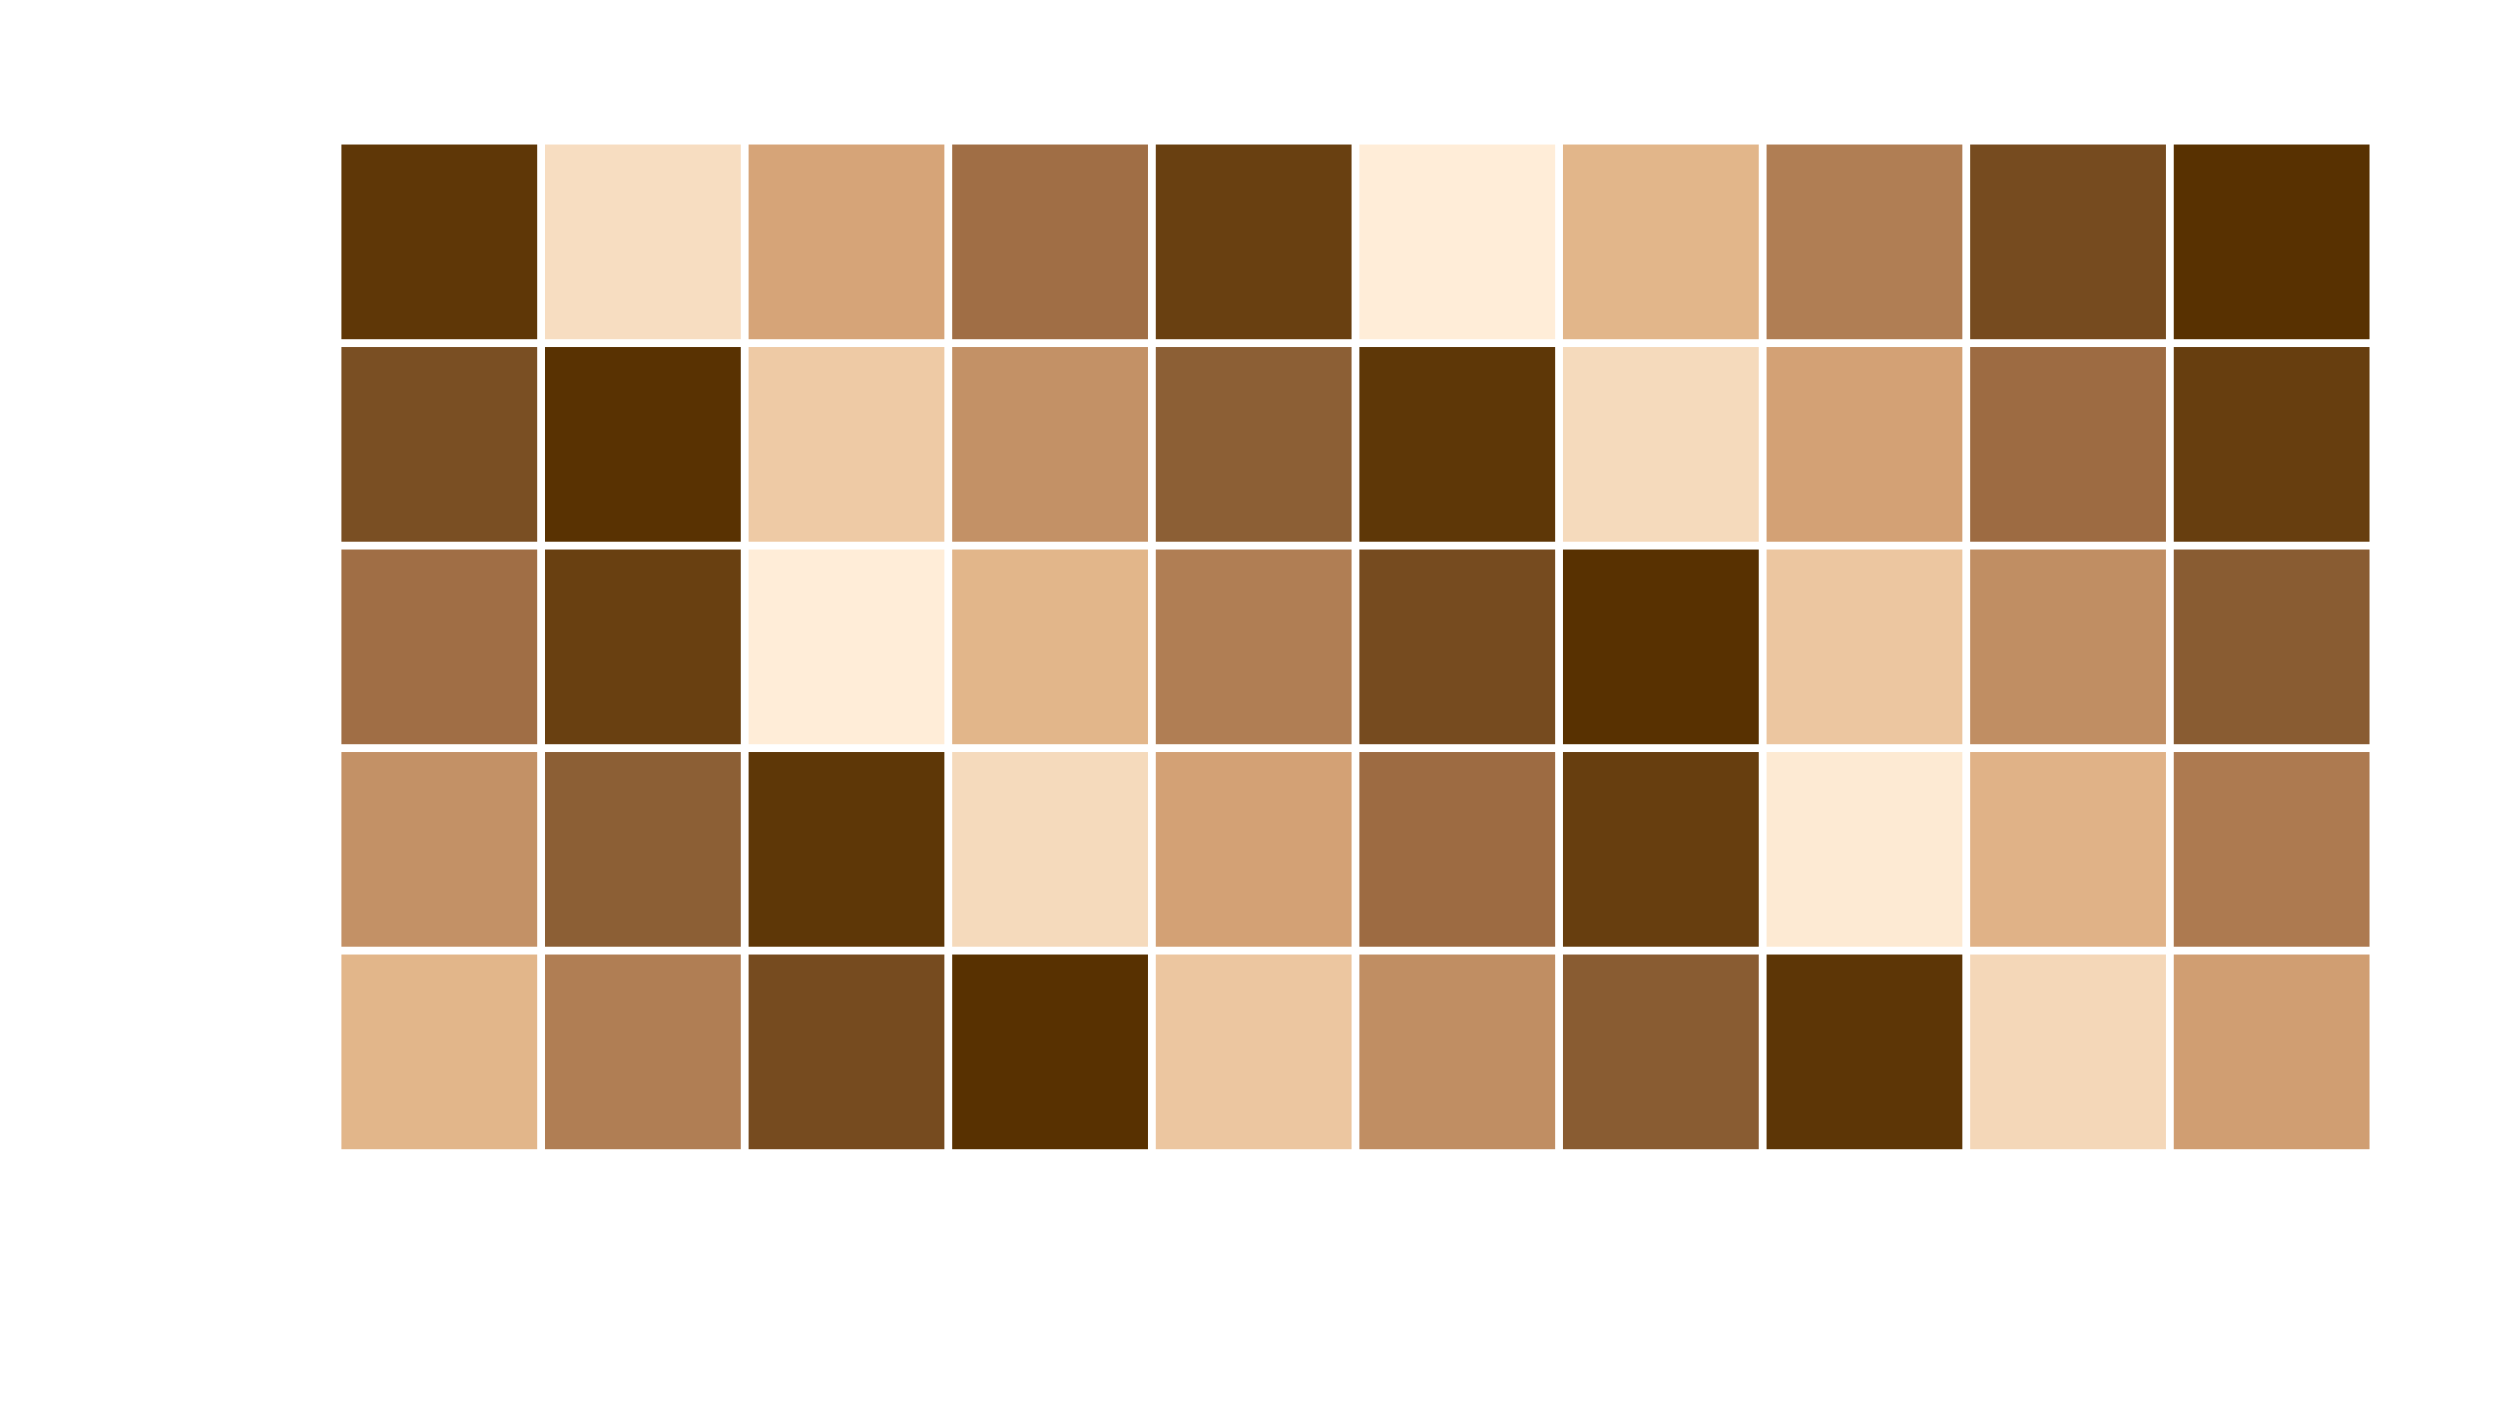
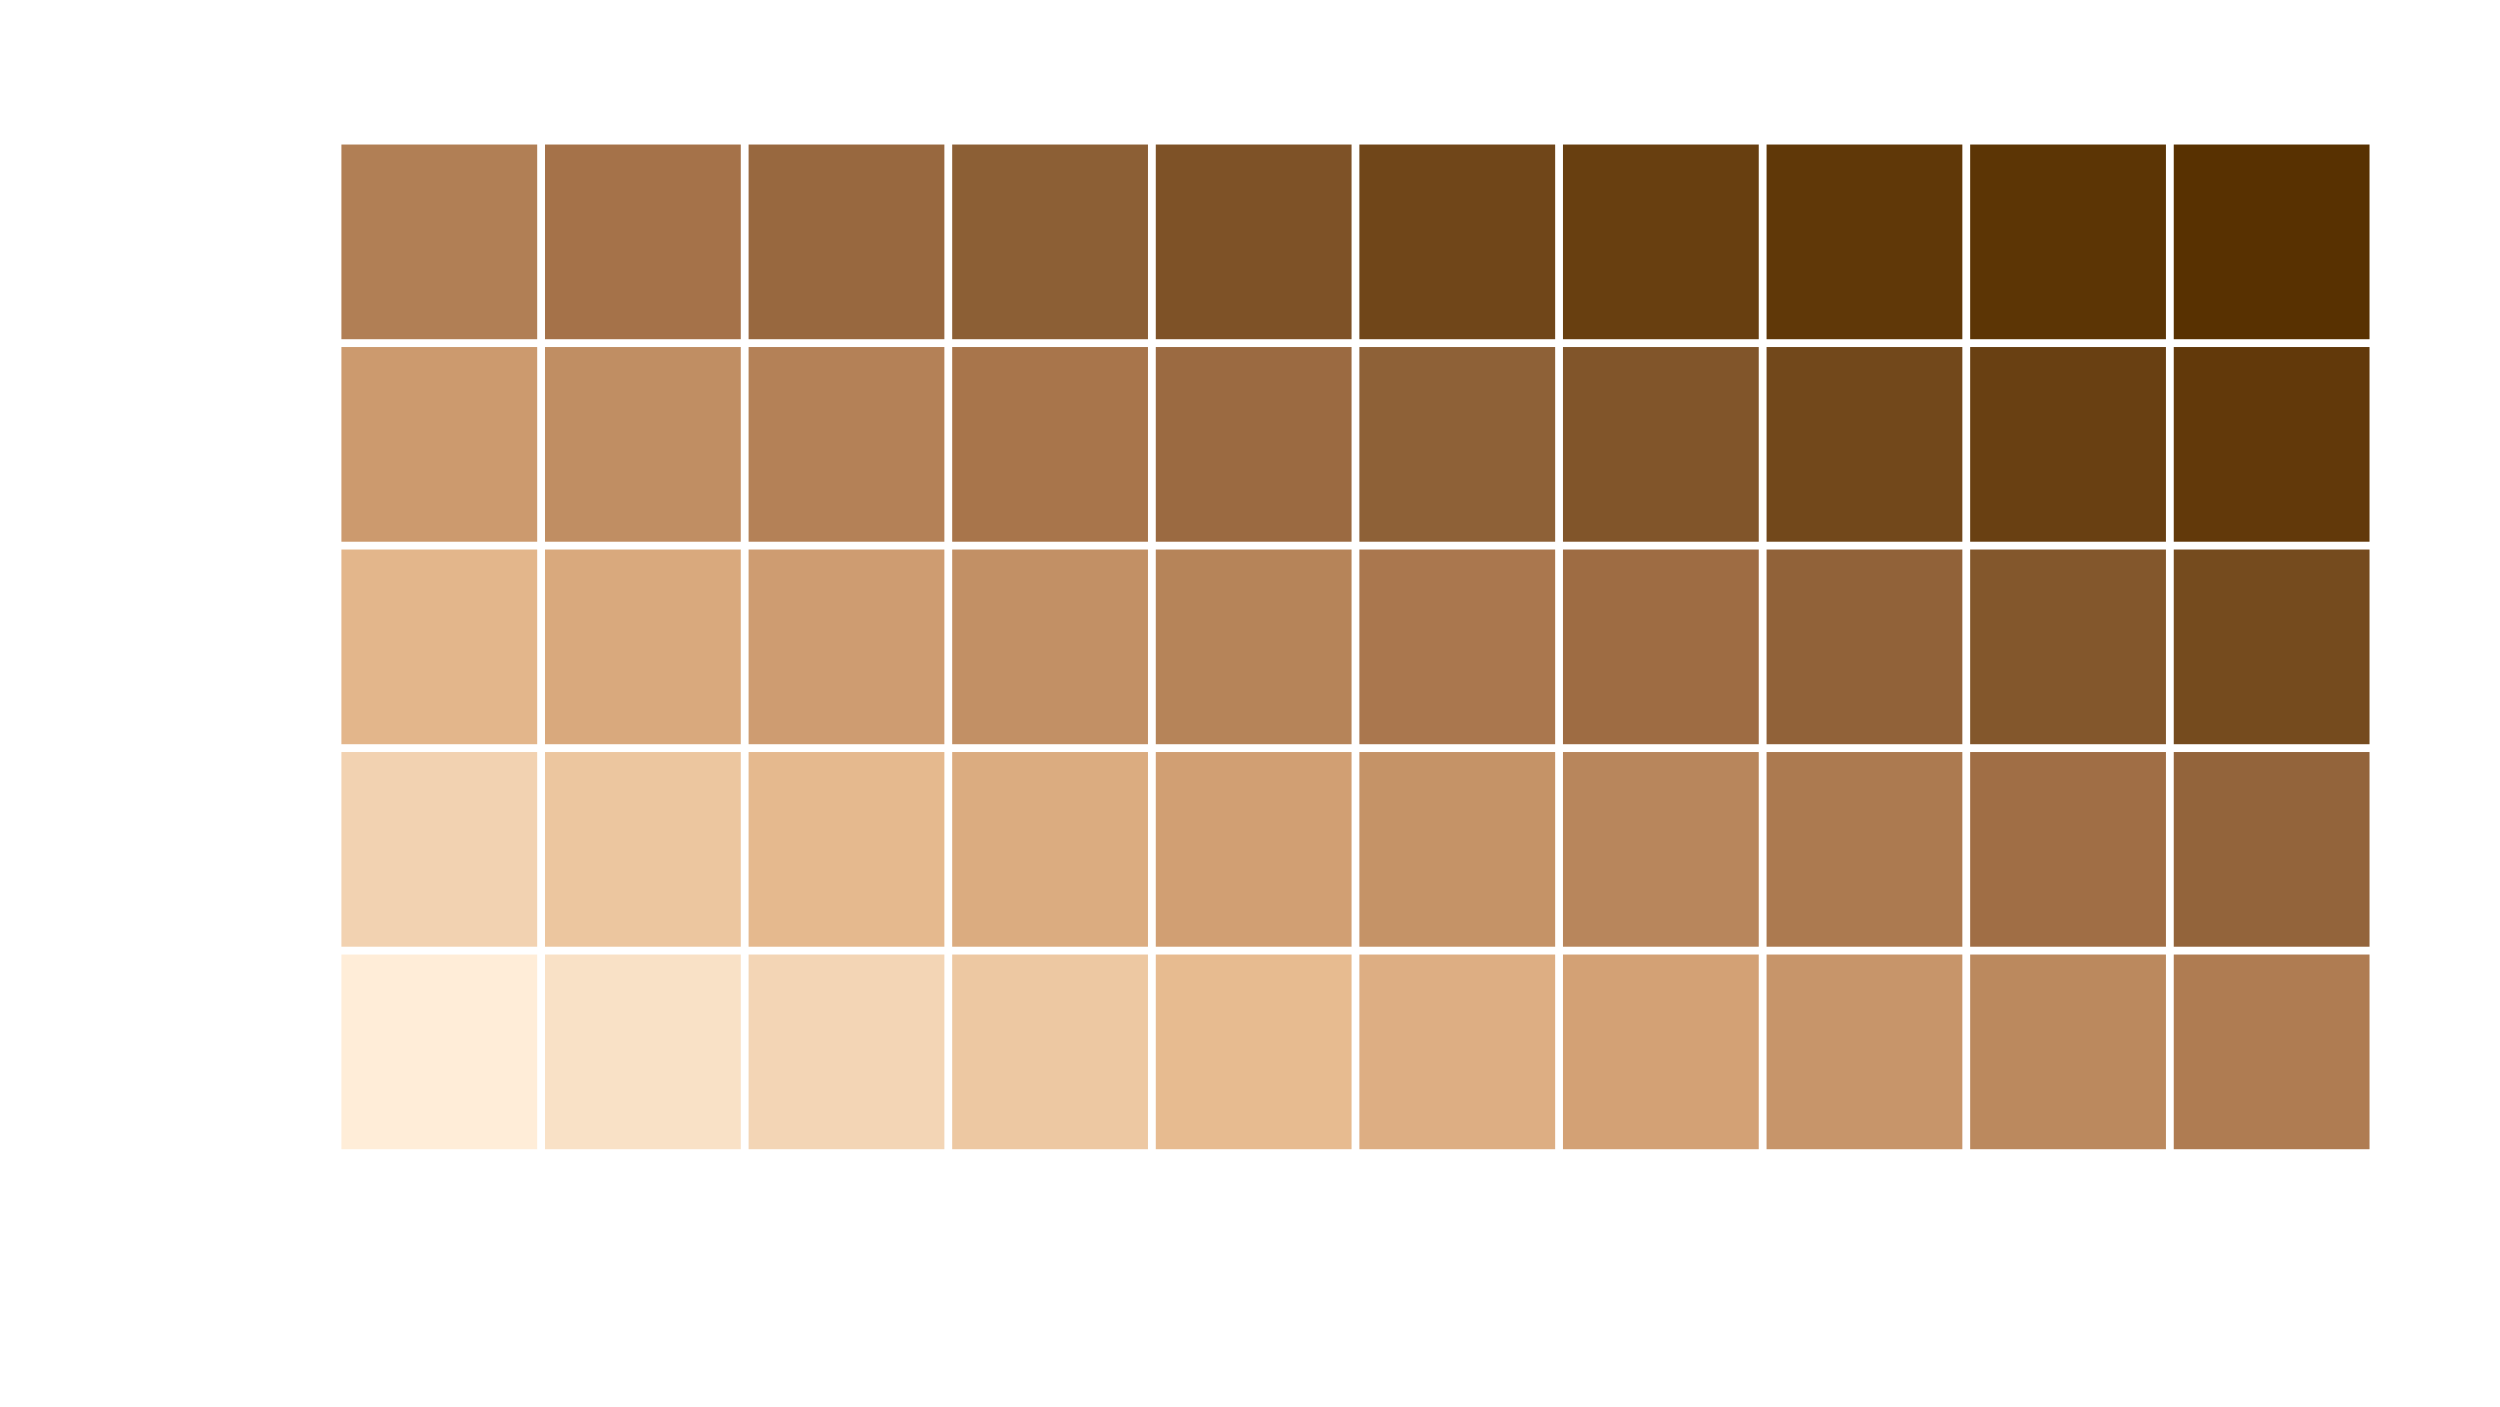
<svg xmlns="http://www.w3.org/2000/svg" width="320" height="180" viewBox="0 0 320 180">
  <svg width="320" height="180" viewBox="0 0 320 180" preserveAspectRatio="xMidYMid meet">
    <g data-chart-id="default-preview-MatrixDiagram" data-chart-type="matrix" data-renderer="deterministic-chart@1">
-       <rect data-chart-id="default-preview-MatrixDiagram" data-mark-role="cell" data-mark-group-id="mark-group:default-preview-MatrixDiagram:cell" data-row-key="C001|Alpha" data-row-value="Alpha" data-column-value="C001" x="43.7" y="122.18" width="25.06" height="24.92" fill="#e2b68a" fill-opacity="1" />
-       <rect data-chart-id="default-preview-MatrixDiagram" data-mark-role="cell" data-mark-group-id="mark-group:default-preview-MatrixDiagram:cell" data-row-key="C001|Beta" data-row-value="Beta" data-column-value="C001" x="43.7" y="96.26" width="25.06" height="24.92" fill="#c39166" fill-opacity="1" />
-       <rect data-chart-id="default-preview-MatrixDiagram" data-mark-role="cell" data-mark-group-id="mark-group:default-preview-MatrixDiagram:cell" data-row-key="C001|Gamma" data-row-value="Gamma" data-column-value="C001" x="43.7" y="70.34" width="25.06" height="24.92" fill="#a06e45" fill-opacity="1" />
-       <rect data-chart-id="default-preview-MatrixDiagram" data-mark-role="cell" data-mark-group-id="mark-group:default-preview-MatrixDiagram:cell" data-row-key="C001|Delta" data-row-value="Delta" data-column-value="C001" x="43.7" y="44.42" width="25.06" height="24.92" fill="#7a4f23" fill-opacity="1" />
-       <rect data-chart-id="default-preview-MatrixDiagram" data-mark-role="cell" data-mark-group-id="mark-group:default-preview-MatrixDiagram:cell" data-row-key="C001|Epsilon" data-row-value="Epsilon" data-column-value="C001" x="43.7" y="18.5" width="25.06" height="24.92" fill="#5f3707" fill-opacity="1" />
-       <rect data-chart-id="default-preview-MatrixDiagram" data-mark-role="cell" data-mark-group-id="mark-group:default-preview-MatrixDiagram:cell" data-row-key="C002|Alpha" data-row-value="Alpha" data-column-value="C002" x="69.76" y="122.18" width="25.06" height="24.92" fill="#b07e54" fill-opacity="1" />
-       <rect data-chart-id="default-preview-MatrixDiagram" data-mark-role="cell" data-mark-group-id="mark-group:default-preview-MatrixDiagram:cell" data-row-key="C002|Beta" data-row-value="Beta" data-column-value="C002" x="69.76" y="96.26" width="25.06" height="24.92" fill="#8c5f35" fill-opacity="1" />
-       <rect data-chart-id="default-preview-MatrixDiagram" data-mark-role="cell" data-mark-group-id="mark-group:default-preview-MatrixDiagram:cell" data-row-key="C002|Gamma" data-row-value="Gamma" data-column-value="C002" x="69.76" y="70.34" width="25.06" height="24.92" fill="#694011" fill-opacity="1" />
-       <rect data-chart-id="default-preview-MatrixDiagram" data-mark-role="cell" data-mark-group-id="mark-group:default-preview-MatrixDiagram:cell" data-row-key="C002|Delta" data-row-value="Delta" data-column-value="C002" x="69.76" y="44.42" width="25.06" height="24.92" fill="#593202" fill-opacity="1" />
-       <rect data-chart-id="default-preview-MatrixDiagram" data-mark-role="cell" data-mark-group-id="mark-group:default-preview-MatrixDiagram:cell" data-row-key="C002|Epsilon" data-row-value="Epsilon" data-column-value="C002" x="69.76" y="18.5" width="25.06" height="24.92" fill="#f7ddc1" fill-opacity="1" />
-       <rect data-chart-id="default-preview-MatrixDiagram" data-mark-role="cell" data-mark-group-id="mark-group:default-preview-MatrixDiagram:cell" data-row-key="C003|Alpha" data-row-value="Alpha" data-column-value="C003" x="95.82" y="122.18" width="25.06" height="24.92" fill="#764b1f" fill-opacity="1" />
-       <rect data-chart-id="default-preview-MatrixDiagram" data-mark-role="cell" data-mark-group-id="mark-group:default-preview-MatrixDiagram:cell" data-row-key="C003|Beta" data-row-value="Beta" data-column-value="C003" x="95.82" y="96.26" width="25.06" height="24.92" fill="#5e3707" fill-opacity="1" />
-       <rect data-chart-id="default-preview-MatrixDiagram" data-mark-role="cell" data-mark-group-id="mark-group:default-preview-MatrixDiagram:cell" data-row-key="C003|Gamma" data-row-value="Gamma" data-column-value="C003" x="95.82" y="70.34" width="25.06" height="24.92" fill="#ffedd8" fill-opacity="1" />
-       <rect data-chart-id="default-preview-MatrixDiagram" data-mark-role="cell" data-mark-group-id="mark-group:default-preview-MatrixDiagram:cell" data-row-key="C003|Delta" data-row-value="Delta" data-column-value="C003" x="95.82" y="44.42" width="25.06" height="24.92" fill="#eecaa5" fill-opacity="1" />
-       <rect data-chart-id="default-preview-MatrixDiagram" data-mark-role="cell" data-mark-group-id="mark-group:default-preview-MatrixDiagram:cell" data-row-key="C003|Epsilon" data-row-value="Epsilon" data-column-value="C003" x="95.82" y="18.5" width="25.06" height="24.92" fill="#d6a478" fill-opacity="1" />
-       <rect data-chart-id="default-preview-MatrixDiagram" data-mark-role="cell" data-mark-group-id="mark-group:default-preview-MatrixDiagram:cell" data-row-key="C004|Alpha" data-row-value="Alpha" data-column-value="C004" x="121.88" y="122.18" width="25.06" height="24.92" fill="#583101" fill-opacity="1" />
-       <rect data-chart-id="default-preview-MatrixDiagram" data-mark-role="cell" data-mark-group-id="mark-group:default-preview-MatrixDiagram:cell" data-row-key="C004|Beta" data-row-value="Beta" data-column-value="C004" x="121.88" y="96.26" width="25.06" height="24.92" fill="#f5dabc" fill-opacity="1" />
-       <rect data-chart-id="default-preview-MatrixDiagram" data-mark-role="cell" data-mark-group-id="mark-group:default-preview-MatrixDiagram:cell" data-row-key="C004|Gamma" data-row-value="Gamma" data-column-value="C004" x="121.88" y="70.34" width="25.06" height="24.92" fill="#e2b68a" fill-opacity="1" />
-       <rect data-chart-id="default-preview-MatrixDiagram" data-mark-role="cell" data-mark-group-id="mark-group:default-preview-MatrixDiagram:cell" data-row-key="C004|Delta" data-row-value="Delta" data-column-value="C004" x="121.88" y="44.42" width="25.06" height="24.92" fill="#c39166" fill-opacity="1" />
-       <rect data-chart-id="default-preview-MatrixDiagram" data-mark-role="cell" data-mark-group-id="mark-group:default-preview-MatrixDiagram:cell" data-row-key="C004|Epsilon" data-row-value="Epsilon" data-column-value="C004" x="121.88" y="18.5" width="25.06" height="24.92" fill="#a06e45" fill-opacity="1" />
-       <rect data-chart-id="default-preview-MatrixDiagram" data-mark-role="cell" data-mark-group-id="mark-group:default-preview-MatrixDiagram:cell" data-row-key="C005|Alpha" data-row-value="Alpha" data-column-value="C005" x="147.94" y="122.18" width="25.06" height="24.92" fill="#ecc6a0" fill-opacity="1" />
-       <rect data-chart-id="default-preview-MatrixDiagram" data-mark-role="cell" data-mark-group-id="mark-group:default-preview-MatrixDiagram:cell" data-row-key="C005|Beta" data-row-value="Beta" data-column-value="C005" x="147.94" y="96.26" width="25.06" height="24.92" fill="#d3a175" fill-opacity="1" />
-       <rect data-chart-id="default-preview-MatrixDiagram" data-mark-role="cell" data-mark-group-id="mark-group:default-preview-MatrixDiagram:cell" data-row-key="C005|Gamma" data-row-value="Gamma" data-column-value="C005" x="147.94" y="70.34" width="25.06" height="24.92" fill="#b07e54" fill-opacity="1" />
-       <rect data-chart-id="default-preview-MatrixDiagram" data-mark-role="cell" data-mark-group-id="mark-group:default-preview-MatrixDiagram:cell" data-row-key="C005|Delta" data-row-value="Delta" data-column-value="C005" x="147.94" y="44.42" width="25.06" height="24.92" fill="#8c5f35" fill-opacity="1" />
-       <rect data-chart-id="default-preview-MatrixDiagram" data-mark-role="cell" data-mark-group-id="mark-group:default-preview-MatrixDiagram:cell" data-row-key="C005|Epsilon" data-row-value="Epsilon" data-column-value="C005" x="147.94" y="18.5" width="25.06" height="24.92" fill="#694011" fill-opacity="1" />
-       <rect data-chart-id="default-preview-MatrixDiagram" data-mark-role="cell" data-mark-group-id="mark-group:default-preview-MatrixDiagram:cell" data-row-key="C006|Alpha" data-row-value="Alpha" data-column-value="C006" x="174" y="122.18" width="25.06" height="24.92" fill="#c08e63" fill-opacity="1" />
-       <rect data-chart-id="default-preview-MatrixDiagram" data-mark-role="cell" data-mark-group-id="mark-group:default-preview-MatrixDiagram:cell" data-row-key="C006|Beta" data-row-value="Beta" data-column-value="C006" x="174" y="96.26" width="25.06" height="24.92" fill="#9d6b42" fill-opacity="1" />
-       <rect data-chart-id="default-preview-MatrixDiagram" data-mark-role="cell" data-mark-group-id="mark-group:default-preview-MatrixDiagram:cell" data-row-key="C006|Gamma" data-row-value="Gamma" data-column-value="C006" x="174" y="70.34" width="25.06" height="24.92" fill="#764b1f" fill-opacity="1" />
-       <rect data-chart-id="default-preview-MatrixDiagram" data-mark-role="cell" data-mark-group-id="mark-group:default-preview-MatrixDiagram:cell" data-row-key="C006|Delta" data-row-value="Delta" data-column-value="C006" x="174" y="44.42" width="25.06" height="24.92" fill="#5e3707" fill-opacity="1" />
-       <rect data-chart-id="default-preview-MatrixDiagram" data-mark-role="cell" data-mark-group-id="mark-group:default-preview-MatrixDiagram:cell" data-row-key="C006|Epsilon" data-row-value="Epsilon" data-column-value="C006" x="174" y="18.5" width="25.06" height="24.92" fill="#ffedd8" fill-opacity="1" />
-       <rect data-chart-id="default-preview-MatrixDiagram" data-mark-role="cell" data-mark-group-id="mark-group:default-preview-MatrixDiagram:cell" data-row-key="C007|Alpha" data-row-value="Alpha" data-column-value="C007" x="200.06" y="122.18" width="25.06" height="24.92" fill="#895c32" fill-opacity="1" />
-       <rect data-chart-id="default-preview-MatrixDiagram" data-mark-role="cell" data-mark-group-id="mark-group:default-preview-MatrixDiagram:cell" data-row-key="C007|Beta" data-row-value="Beta" data-column-value="C007" x="200.06" y="96.26" width="25.06" height="24.92" fill="#673e0f" fill-opacity="1" />
-       <rect data-chart-id="default-preview-MatrixDiagram" data-mark-role="cell" data-mark-group-id="mark-group:default-preview-MatrixDiagram:cell" data-row-key="C007|Gamma" data-row-value="Gamma" data-column-value="C007" x="200.06" y="70.34" width="25.06" height="24.92" fill="#583101" fill-opacity="1" />
-       <rect data-chart-id="default-preview-MatrixDiagram" data-mark-role="cell" data-mark-group-id="mark-group:default-preview-MatrixDiagram:cell" data-row-key="C007|Delta" data-row-value="Delta" data-column-value="C007" x="200.06" y="44.42" width="25.06" height="24.92" fill="#f5dabc" fill-opacity="1" />
-       <rect data-chart-id="default-preview-MatrixDiagram" data-mark-role="cell" data-mark-group-id="mark-group:default-preview-MatrixDiagram:cell" data-row-key="C007|Epsilon" data-row-value="Epsilon" data-column-value="C007" x="200.06" y="18.5" width="25.06" height="24.92" fill="#e2b68a" fill-opacity="1" />
-       <rect data-chart-id="default-preview-MatrixDiagram" data-mark-role="cell" data-mark-group-id="mark-group:default-preview-MatrixDiagram:cell" data-row-key="C008|Alpha" data-row-value="Alpha" data-column-value="C008" x="226.12" y="122.18" width="25.06" height="24.92" fill="#5d3606" fill-opacity="1" />
-       <rect data-chart-id="default-preview-MatrixDiagram" data-mark-role="cell" data-mark-group-id="mark-group:default-preview-MatrixDiagram:cell" data-row-key="C008|Beta" data-row-value="Beta" data-column-value="C008" x="226.12" y="96.26" width="25.06" height="24.92" fill="#fdead3" fill-opacity="1" />
-       <rect data-chart-id="default-preview-MatrixDiagram" data-mark-role="cell" data-mark-group-id="mark-group:default-preview-MatrixDiagram:cell" data-row-key="C008|Gamma" data-row-value="Gamma" data-column-value="C008" x="226.12" y="70.34" width="25.06" height="24.92" fill="#ecc6a0" fill-opacity="1" />
-       <rect data-chart-id="default-preview-MatrixDiagram" data-mark-role="cell" data-mark-group-id="mark-group:default-preview-MatrixDiagram:cell" data-row-key="C008|Delta" data-row-value="Delta" data-column-value="C008" x="226.12" y="44.42" width="25.06" height="24.92" fill="#d3a175" fill-opacity="1" />
-       <rect data-chart-id="default-preview-MatrixDiagram" data-mark-role="cell" data-mark-group-id="mark-group:default-preview-MatrixDiagram:cell" data-row-key="C008|Epsilon" data-row-value="Epsilon" data-column-value="C008" x="226.12" y="18.5" width="25.06" height="24.92" fill="#b07e54" fill-opacity="1" />
-       <rect data-chart-id="default-preview-MatrixDiagram" data-mark-role="cell" data-mark-group-id="mark-group:default-preview-MatrixDiagram:cell" data-row-key="C009|Alpha" data-row-value="Alpha" data-column-value="C009" x="252.18" y="122.18" width="25.06" height="24.92" fill="#f4d7b8" fill-opacity="1" />
-       <rect data-chart-id="default-preview-MatrixDiagram" data-mark-role="cell" data-mark-group-id="mark-group:default-preview-MatrixDiagram:cell" data-row-key="C009|Beta" data-row-value="Beta" data-column-value="C009" x="252.18" y="96.26" width="25.06" height="24.92" fill="#e0b287" fill-opacity="1" />
-       <rect data-chart-id="default-preview-MatrixDiagram" data-mark-role="cell" data-mark-group-id="mark-group:default-preview-MatrixDiagram:cell" data-row-key="C009|Gamma" data-row-value="Gamma" data-column-value="C009" x="252.18" y="70.34" width="25.06" height="24.92" fill="#c08e63" fill-opacity="1" />
-       <rect data-chart-id="default-preview-MatrixDiagram" data-mark-role="cell" data-mark-group-id="mark-group:default-preview-MatrixDiagram:cell" data-row-key="C009|Delta" data-row-value="Delta" data-column-value="C009" x="252.18" y="44.42" width="25.06" height="24.92" fill="#9d6b42" fill-opacity="1" />
-       <rect data-chart-id="default-preview-MatrixDiagram" data-mark-role="cell" data-mark-group-id="mark-group:default-preview-MatrixDiagram:cell" data-row-key="C009|Epsilon" data-row-value="Epsilon" data-column-value="C009" x="252.18" y="18.5" width="25.06" height="24.92" fill="#764b1f" fill-opacity="1" />
-       <rect data-chart-id="default-preview-MatrixDiagram" data-mark-role="cell" data-mark-group-id="mark-group:default-preview-MatrixDiagram:cell" data-row-key="C010|Alpha" data-row-value="Alpha" data-column-value="C010" x="278.24" y="122.18" width="25.06" height="24.92" fill="#d09e72" fill-opacity="1" />
-       <rect data-chart-id="default-preview-MatrixDiagram" data-mark-role="cell" data-mark-group-id="mark-group:default-preview-MatrixDiagram:cell" data-row-key="C010|Beta" data-row-value="Beta" data-column-value="C010" x="278.24" y="96.26" width="25.06" height="24.92" fill="#ad7a50" fill-opacity="1" />
-       <rect data-chart-id="default-preview-MatrixDiagram" data-mark-role="cell" data-mark-group-id="mark-group:default-preview-MatrixDiagram:cell" data-row-key="C010|Gamma" data-row-value="Gamma" data-column-value="C010" x="278.24" y="70.34" width="25.06" height="24.92" fill="#895c32" fill-opacity="1" />
-       <rect data-chart-id="default-preview-MatrixDiagram" data-mark-role="cell" data-mark-group-id="mark-group:default-preview-MatrixDiagram:cell" data-row-key="C010|Delta" data-row-value="Delta" data-column-value="C010" x="278.24" y="44.42" width="25.06" height="24.92" fill="#673e0f" fill-opacity="1" />
+       <rect data-chart-id="default-preview-MatrixDiagram" data-mark-role="cell" data-mark-group-id="mark-group:default-preview-MatrixDiagram:cell" data-row-key="C001|Alpha" data-row-value="Alpha" data-column-value="C001" x="43.7" y="122.18" width="25.06" height="24.92" fill="#ffedd8" fill-opacity="1" />
+       <rect data-chart-id="default-preview-MatrixDiagram" data-mark-role="cell" data-mark-group-id="mark-group:default-preview-MatrixDiagram:cell" data-row-key="C001|Beta" data-row-value="Beta" data-column-value="C001" x="43.7" y="96.26" width="25.06" height="24.92" fill="#f2d2b1" fill-opacity="1" />
+       <rect data-chart-id="default-preview-MatrixDiagram" data-mark-role="cell" data-mark-group-id="mark-group:default-preview-MatrixDiagram:cell" data-row-key="C001|Gamma" data-row-value="Gamma" data-column-value="C001" x="43.7" y="70.34" width="25.06" height="24.92" fill="#e3b68b" fill-opacity="1" />
+       <rect data-chart-id="default-preview-MatrixDiagram" data-mark-role="cell" data-mark-group-id="mark-group:default-preview-MatrixDiagram:cell" data-row-key="C001|Delta" data-row-value="Delta" data-column-value="C001" x="43.7" y="44.42" width="25.06" height="24.92" fill="#cc9a6e" fill-opacity="1" />
+       <rect data-chart-id="default-preview-MatrixDiagram" data-mark-role="cell" data-mark-group-id="mark-group:default-preview-MatrixDiagram:cell" data-row-key="C001|Epsilon" data-row-value="Epsilon" data-column-value="C001" x="43.7" y="18.5" width="25.06" height="24.92" fill="#b17f55" fill-opacity="1" />
+       <rect data-chart-id="default-preview-MatrixDiagram" data-mark-role="cell" data-mark-group-id="mark-group:default-preview-MatrixDiagram:cell" data-row-key="C002|Alpha" data-row-value="Alpha" data-column-value="C002" x="69.76" y="122.18" width="25.06" height="24.92" fill="#f9e1c6" fill-opacity="1" />
+       <rect data-chart-id="default-preview-MatrixDiagram" data-mark-role="cell" data-mark-group-id="mark-group:default-preview-MatrixDiagram:cell" data-row-key="C002|Beta" data-row-value="Beta" data-column-value="C002" x="69.76" y="96.26" width="25.06" height="24.92" fill="#ecc69f" fill-opacity="1" />
+       <rect data-chart-id="default-preview-MatrixDiagram" data-mark-role="cell" data-mark-group-id="mark-group:default-preview-MatrixDiagram:cell" data-row-key="C002|Gamma" data-row-value="Gamma" data-column-value="C002" x="69.76" y="70.34" width="25.06" height="24.92" fill="#d9a97d" fill-opacity="1" />
+       <rect data-chart-id="default-preview-MatrixDiagram" data-mark-role="cell" data-mark-group-id="mark-group:default-preview-MatrixDiagram:cell" data-row-key="C002|Delta" data-row-value="Delta" data-column-value="C002" x="69.76" y="44.42" width="25.06" height="24.92" fill="#c08e63" fill-opacity="1" />
+       <rect data-chart-id="default-preview-MatrixDiagram" data-mark-role="cell" data-mark-group-id="mark-group:default-preview-MatrixDiagram:cell" data-row-key="C002|Epsilon" data-row-value="Epsilon" data-column-value="C002" x="69.76" y="18.5" width="25.06" height="24.92" fill="#a57249" fill-opacity="1" />
+       <rect data-chart-id="default-preview-MatrixDiagram" data-mark-role="cell" data-mark-group-id="mark-group:default-preview-MatrixDiagram:cell" data-row-key="C003|Alpha" data-row-value="Alpha" data-column-value="C003" x="95.82" y="122.18" width="25.06" height="24.92" fill="#f3d5b5" fill-opacity="1" />
+       <rect data-chart-id="default-preview-MatrixDiagram" data-mark-role="cell" data-mark-group-id="mark-group:default-preview-MatrixDiagram:cell" data-row-key="C003|Beta" data-row-value="Beta" data-column-value="C003" x="95.82" y="96.26" width="25.06" height="24.92" fill="#e5b98e" fill-opacity="1" />
+       <rect data-chart-id="default-preview-MatrixDiagram" data-mark-role="cell" data-mark-group-id="mark-group:default-preview-MatrixDiagram:cell" data-row-key="C003|Gamma" data-row-value="Gamma" data-column-value="C003" x="95.82" y="70.34" width="25.06" height="24.92" fill="#ce9c71" fill-opacity="1" />
+       <rect data-chart-id="default-preview-MatrixDiagram" data-mark-role="cell" data-mark-group-id="mark-group:default-preview-MatrixDiagram:cell" data-row-key="C003|Delta" data-row-value="Delta" data-column-value="C003" x="95.82" y="44.42" width="25.06" height="24.92" fill="#b48157" fill-opacity="1" />
+       <rect data-chart-id="default-preview-MatrixDiagram" data-mark-role="cell" data-mark-group-id="mark-group:default-preview-MatrixDiagram:cell" data-row-key="C003|Epsilon" data-row-value="Epsilon" data-column-value="C003" x="95.82" y="18.5" width="25.06" height="24.92" fill="#98683f" fill-opacity="1" />
+       <rect data-chart-id="default-preview-MatrixDiagram" data-mark-role="cell" data-mark-group-id="mark-group:default-preview-MatrixDiagram:cell" data-row-key="C004|Alpha" data-row-value="Alpha" data-column-value="C004" x="121.88" y="122.18" width="25.06" height="24.92" fill="#edc8a2" fill-opacity="1" />
+       <rect data-chart-id="default-preview-MatrixDiagram" data-mark-role="cell" data-mark-group-id="mark-group:default-preview-MatrixDiagram:cell" data-row-key="C004|Beta" data-row-value="Beta" data-column-value="C004" x="121.88" y="96.26" width="25.06" height="24.92" fill="#dbac80" fill-opacity="1" />
+       <rect data-chart-id="default-preview-MatrixDiagram" data-mark-role="cell" data-mark-group-id="mark-group:default-preview-MatrixDiagram:cell" data-row-key="C004|Gamma" data-row-value="Gamma" data-column-value="C004" x="121.88" y="70.34" width="25.06" height="24.92" fill="#c29065" fill-opacity="1" />
+       <rect data-chart-id="default-preview-MatrixDiagram" data-mark-role="cell" data-mark-group-id="mark-group:default-preview-MatrixDiagram:cell" data-row-key="C004|Delta" data-row-value="Delta" data-column-value="C004" x="121.88" y="44.42" width="25.06" height="24.92" fill="#a8754b" fill-opacity="1" />
+       <rect data-chart-id="default-preview-MatrixDiagram" data-mark-role="cell" data-mark-group-id="mark-group:default-preview-MatrixDiagram:cell" data-row-key="C004|Epsilon" data-row-value="Epsilon" data-column-value="C004" x="121.88" y="18.5" width="25.06" height="24.92" fill="#8c5f35" fill-opacity="1" />
+       <rect data-chart-id="default-preview-MatrixDiagram" data-mark-role="cell" data-mark-group-id="mark-group:default-preview-MatrixDiagram:cell" data-row-key="C005|Alpha" data-row-value="Alpha" data-column-value="C005" x="147.94" y="122.18" width="25.06" height="24.92" fill="#e7bb90" fill-opacity="1" />
+       <rect data-chart-id="default-preview-MatrixDiagram" data-mark-role="cell" data-mark-group-id="mark-group:default-preview-MatrixDiagram:cell" data-row-key="C005|Beta" data-row-value="Beta" data-column-value="C005" x="147.94" y="96.26" width="25.06" height="24.92" fill="#d19f73" fill-opacity="1" />
+       <rect data-chart-id="default-preview-MatrixDiagram" data-mark-role="cell" data-mark-group-id="mark-group:default-preview-MatrixDiagram:cell" data-row-key="C005|Gamma" data-row-value="Gamma" data-column-value="C005" x="147.94" y="70.34" width="25.06" height="24.92" fill="#b68459" fill-opacity="1" />
+       <rect data-chart-id="default-preview-MatrixDiagram" data-mark-role="cell" data-mark-group-id="mark-group:default-preview-MatrixDiagram:cell" data-row-key="C005|Delta" data-row-value="Delta" data-column-value="C005" x="147.94" y="44.42" width="25.06" height="24.92" fill="#9b6a41" fill-opacity="1" />
+       <rect data-chart-id="default-preview-MatrixDiagram" data-mark-role="cell" data-mark-group-id="mark-group:default-preview-MatrixDiagram:cell" data-row-key="C005|Epsilon" data-row-value="Epsilon" data-column-value="C005" x="147.94" y="18.5" width="25.06" height="24.92" fill="#7e5227" fill-opacity="1" />
+       <rect data-chart-id="default-preview-MatrixDiagram" data-mark-role="cell" data-mark-group-id="mark-group:default-preview-MatrixDiagram:cell" data-row-key="C006|Alpha" data-row-value="Alpha" data-column-value="C006" x="174" y="122.18" width="25.06" height="24.92" fill="#ddae83" fill-opacity="1" />
+       <rect data-chart-id="default-preview-MatrixDiagram" data-mark-role="cell" data-mark-group-id="mark-group:default-preview-MatrixDiagram:cell" data-row-key="C006|Beta" data-row-value="Beta" data-column-value="C006" x="174" y="96.26" width="25.06" height="24.92" fill="#c59367" fill-opacity="1" />
+       <rect data-chart-id="default-preview-MatrixDiagram" data-mark-role="cell" data-mark-group-id="mark-group:default-preview-MatrixDiagram:cell" data-row-key="C006|Gamma" data-row-value="Gamma" data-column-value="C006" x="174" y="70.34" width="25.06" height="24.92" fill="#aa774e" fill-opacity="1" />
+       <rect data-chart-id="default-preview-MatrixDiagram" data-mark-role="cell" data-mark-group-id="mark-group:default-preview-MatrixDiagram:cell" data-row-key="C006|Delta" data-row-value="Delta" data-column-value="C006" x="174" y="44.42" width="25.06" height="24.92" fill="#8e6137" fill-opacity="1" />
+       <rect data-chart-id="default-preview-MatrixDiagram" data-mark-role="cell" data-mark-group-id="mark-group:default-preview-MatrixDiagram:cell" data-row-key="C006|Epsilon" data-row-value="Epsilon" data-column-value="C006" x="174" y="18.5" width="25.06" height="24.92" fill="#704619" fill-opacity="1" />
+       <rect data-chart-id="default-preview-MatrixDiagram" data-mark-role="cell" data-mark-group-id="mark-group:default-preview-MatrixDiagram:cell" data-row-key="C007|Alpha" data-row-value="Alpha" data-column-value="C007" x="200.06" y="122.18" width="25.06" height="24.92" fill="#d3a175" fill-opacity="1" />
+       <rect data-chart-id="default-preview-MatrixDiagram" data-mark-role="cell" data-mark-group-id="mark-group:default-preview-MatrixDiagram:cell" data-row-key="C007|Beta" data-row-value="Beta" data-column-value="C007" x="200.06" y="96.26" width="25.06" height="24.92" fill="#b8865c" fill-opacity="1" />
+       <rect data-chart-id="default-preview-MatrixDiagram" data-mark-role="cell" data-mark-group-id="mark-group:default-preview-MatrixDiagram:cell" data-row-key="C007|Gamma" data-row-value="Gamma" data-column-value="C007" x="200.06" y="70.34" width="25.06" height="24.92" fill="#9e6c43" fill-opacity="1" />
+       <rect data-chart-id="default-preview-MatrixDiagram" data-mark-role="cell" data-mark-group-id="mark-group:default-preview-MatrixDiagram:cell" data-row-key="C007|Delta" data-row-value="Delta" data-column-value="C007" x="200.06" y="44.42" width="25.06" height="24.92" fill="#81552a" fill-opacity="1" />
+       <rect data-chart-id="default-preview-MatrixDiagram" data-mark-role="cell" data-mark-group-id="mark-group:default-preview-MatrixDiagram:cell" data-row-key="C007|Epsilon" data-row-value="Epsilon" data-column-value="C007" x="200.06" y="18.5" width="25.06" height="24.92" fill="#683f10" fill-opacity="1" />
+       <rect data-chart-id="default-preview-MatrixDiagram" data-mark-role="cell" data-mark-group-id="mark-group:default-preview-MatrixDiagram:cell" data-row-key="C008|Alpha" data-row-value="Alpha" data-column-value="C008" x="226.12" y="122.18" width="25.06" height="24.92" fill="#c7956a" fill-opacity="1" />
+       <rect data-chart-id="default-preview-MatrixDiagram" data-mark-role="cell" data-mark-group-id="mark-group:default-preview-MatrixDiagram:cell" data-row-key="C008|Beta" data-row-value="Beta" data-column-value="C008" x="226.12" y="96.26" width="25.06" height="24.92" fill="#ac7a50" fill-opacity="1" />
+       <rect data-chart-id="default-preview-MatrixDiagram" data-mark-role="cell" data-mark-group-id="mark-group:default-preview-MatrixDiagram:cell" data-row-key="C008|Gamma" data-row-value="Gamma" data-column-value="C008" x="226.12" y="70.34" width="25.06" height="24.92" fill="#916239" fill-opacity="1" />
+       <rect data-chart-id="default-preview-MatrixDiagram" data-mark-role="cell" data-mark-group-id="mark-group:default-preview-MatrixDiagram:cell" data-row-key="C008|Delta" data-row-value="Delta" data-column-value="C008" x="226.12" y="44.42" width="25.06" height="24.92" fill="#72481b" fill-opacity="1" />
+       <rect data-chart-id="default-preview-MatrixDiagram" data-mark-role="cell" data-mark-group-id="mark-group:default-preview-MatrixDiagram:cell" data-row-key="C008|Epsilon" data-row-value="Epsilon" data-column-value="C008" x="226.12" y="18.5" width="25.06" height="24.92" fill="#603808" fill-opacity="1" />
+       <rect data-chart-id="default-preview-MatrixDiagram" data-mark-role="cell" data-mark-group-id="mark-group:default-preview-MatrixDiagram:cell" data-row-key="C009|Alpha" data-row-value="Alpha" data-column-value="C009" x="252.18" y="122.18" width="25.06" height="24.92" fill="#bb895e" fill-opacity="1" />
+       <rect data-chart-id="default-preview-MatrixDiagram" data-mark-role="cell" data-mark-group-id="mark-group:default-preview-MatrixDiagram:cell" data-row-key="C009|Beta" data-row-value="Beta" data-column-value="C009" x="252.18" y="96.26" width="25.06" height="24.92" fill="#a06e45" fill-opacity="1" />
+       <rect data-chart-id="default-preview-MatrixDiagram" data-mark-role="cell" data-mark-group-id="mark-group:default-preview-MatrixDiagram:cell" data-row-key="C009|Gamma" data-row-value="Gamma" data-column-value="C009" x="252.18" y="70.34" width="25.06" height="24.92" fill="#83572c" fill-opacity="1" />
+       <rect data-chart-id="default-preview-MatrixDiagram" data-mark-role="cell" data-mark-group-id="mark-group:default-preview-MatrixDiagram:cell" data-row-key="C009|Delta" data-row-value="Delta" data-column-value="C009" x="252.18" y="44.42" width="25.06" height="24.92" fill="#694012" fill-opacity="1" />
+       <rect data-chart-id="default-preview-MatrixDiagram" data-mark-role="cell" data-mark-group-id="mark-group:default-preview-MatrixDiagram:cell" data-row-key="C009|Epsilon" data-row-value="Epsilon" data-column-value="C009" x="252.18" y="18.5" width="25.06" height="24.92" fill="#5c3505" fill-opacity="1" />
+       <rect data-chart-id="default-preview-MatrixDiagram" data-mark-role="cell" data-mark-group-id="mark-group:default-preview-MatrixDiagram:cell" data-row-key="C010|Alpha" data-row-value="Alpha" data-column-value="C010" x="278.24" y="122.18" width="25.06" height="24.92" fill="#af7c52" fill-opacity="1" />
+       <rect data-chart-id="default-preview-MatrixDiagram" data-mark-role="cell" data-mark-group-id="mark-group:default-preview-MatrixDiagram:cell" data-row-key="C010|Beta" data-row-value="Beta" data-column-value="C010" x="278.24" y="96.26" width="25.06" height="24.92" fill="#93643b" fill-opacity="1" />
+       <rect data-chart-id="default-preview-MatrixDiagram" data-mark-role="cell" data-mark-group-id="mark-group:default-preview-MatrixDiagram:cell" data-row-key="C010|Gamma" data-row-value="Gamma" data-column-value="C010" x="278.24" y="70.34" width="25.06" height="24.92" fill="#754b1e" fill-opacity="1" />
+       <rect data-chart-id="default-preview-MatrixDiagram" data-mark-role="cell" data-mark-group-id="mark-group:default-preview-MatrixDiagram:cell" data-row-key="C010|Delta" data-row-value="Delta" data-column-value="C010" x="278.24" y="44.42" width="25.06" height="24.92" fill="#62390a" fill-opacity="1" />
      <rect data-chart-id="default-preview-MatrixDiagram" data-mark-role="cell" data-mark-group-id="mark-group:default-preview-MatrixDiagram:cell" data-row-key="C010|Epsilon" data-row-value="Epsilon" data-column-value="C010" x="278.24" y="18.5" width="25.06" height="24.92" fill="#583101" fill-opacity="1" />
    </g>
  </svg>
</svg>
